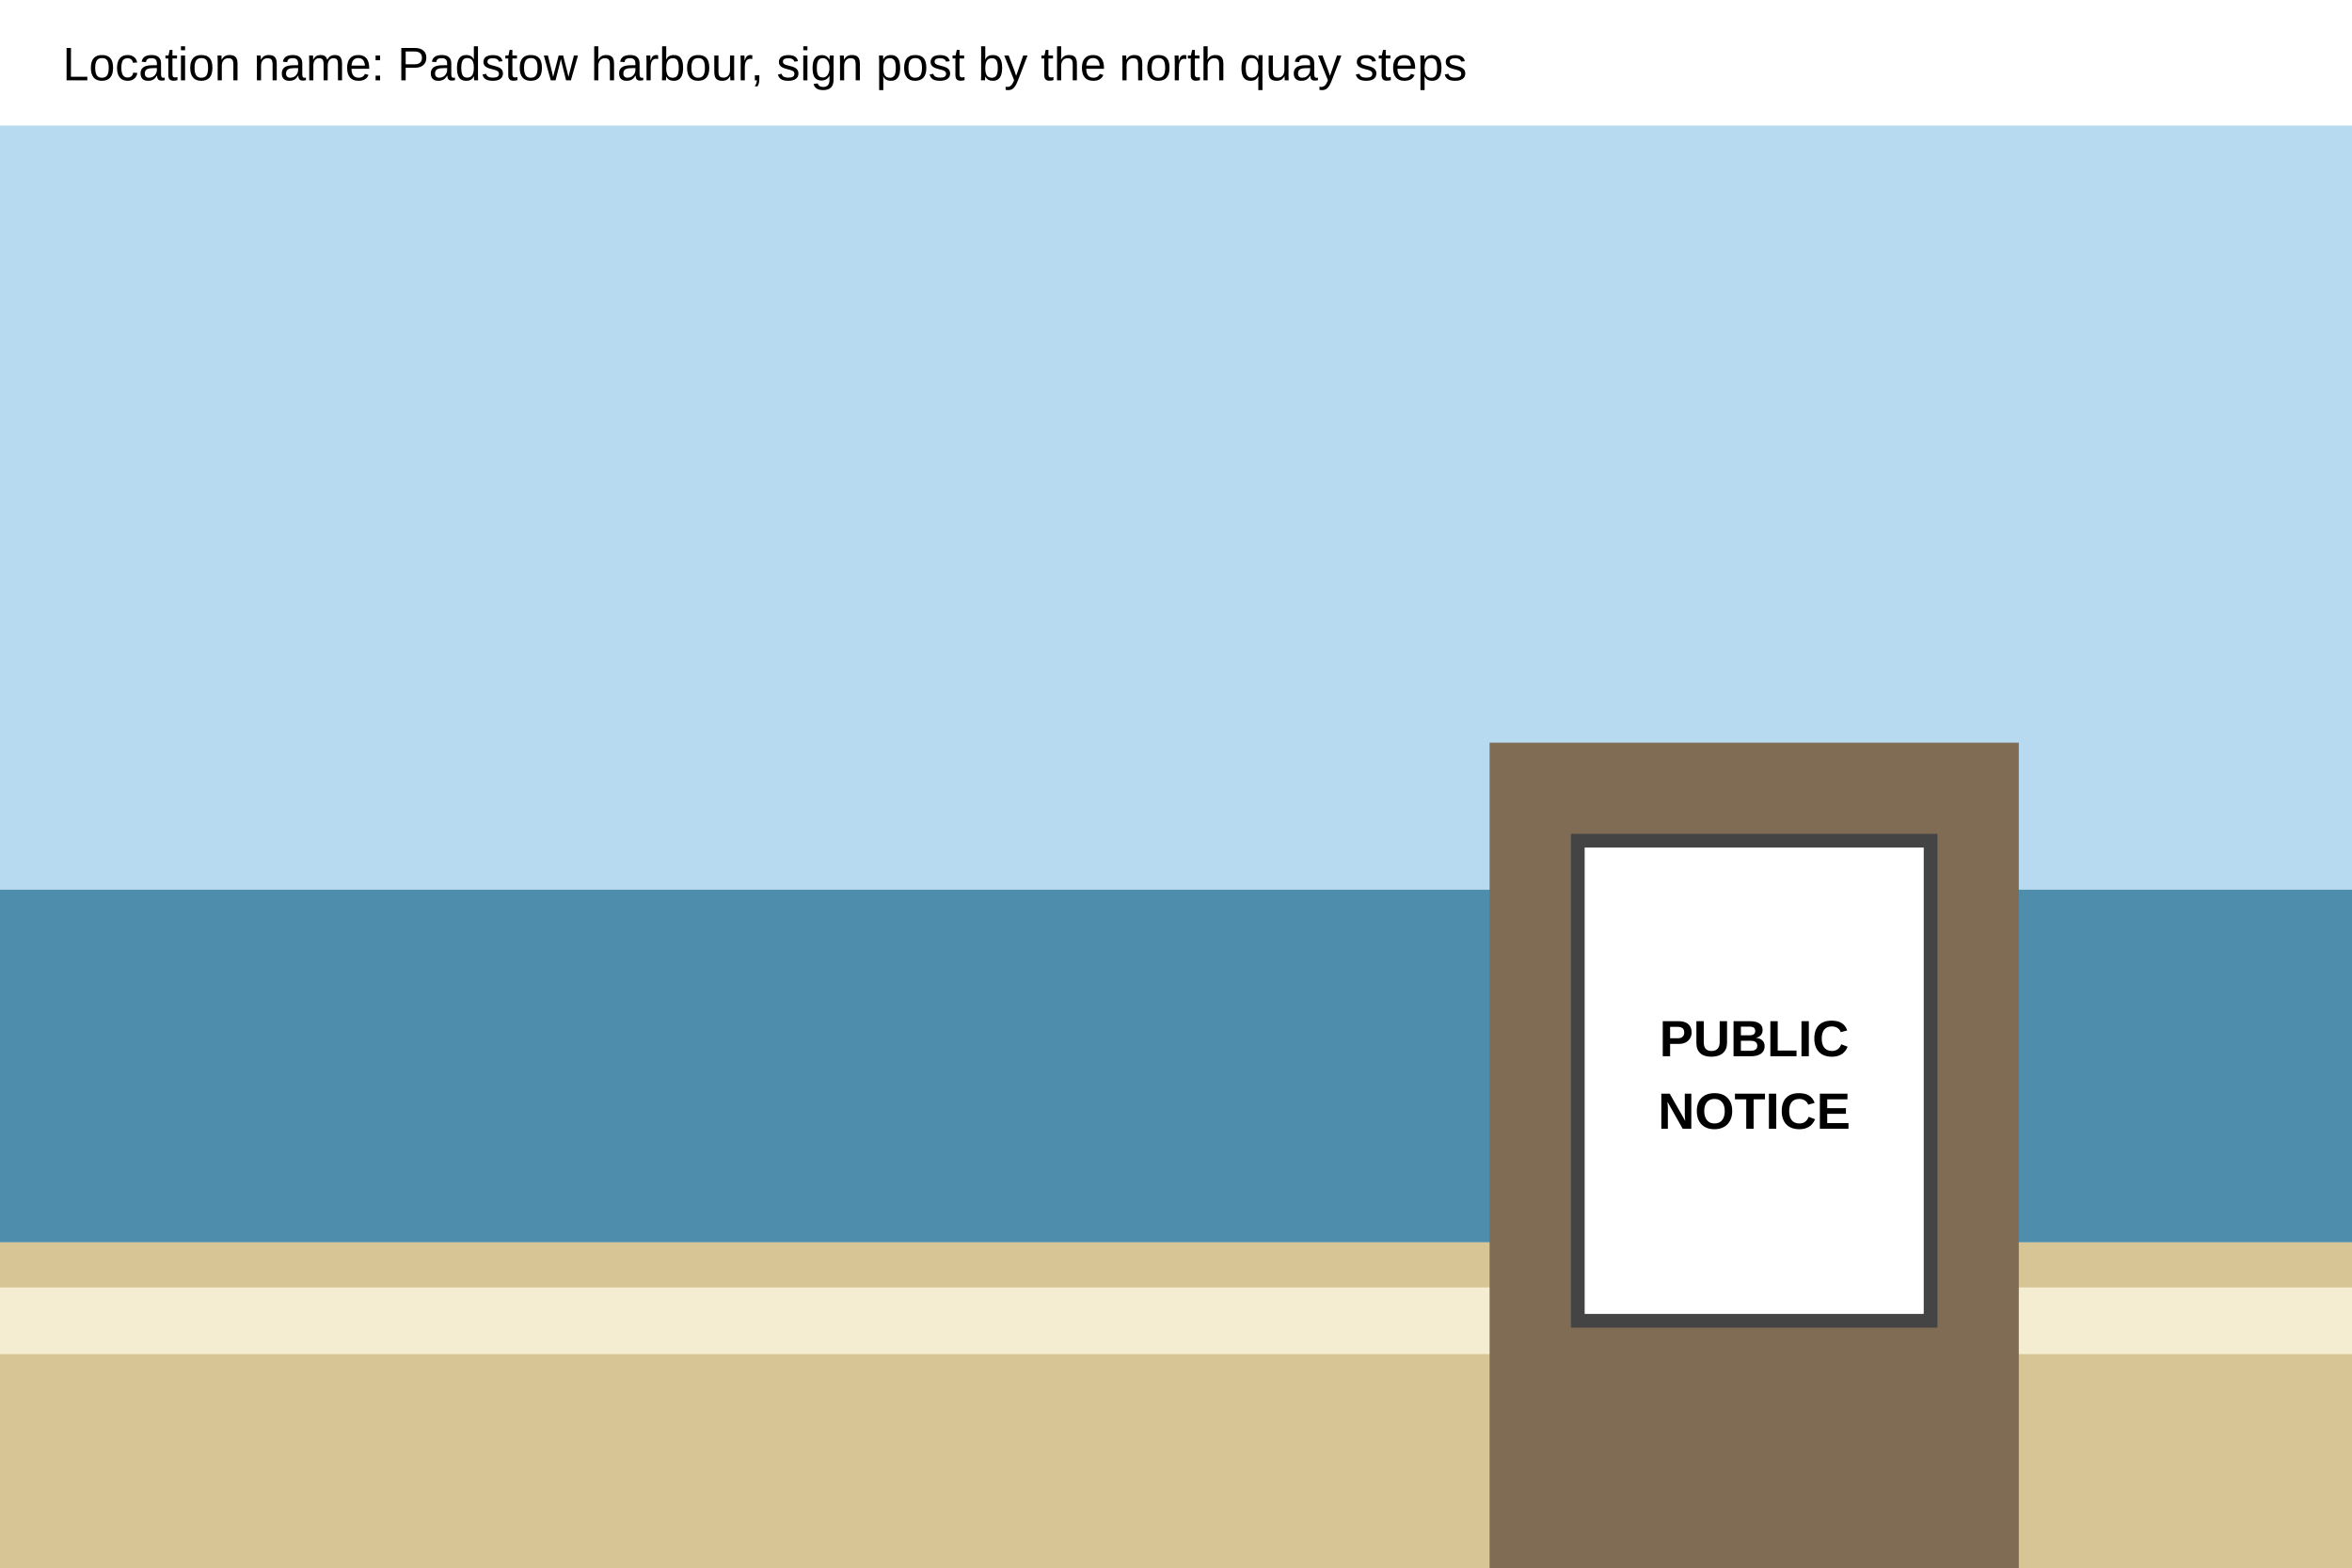
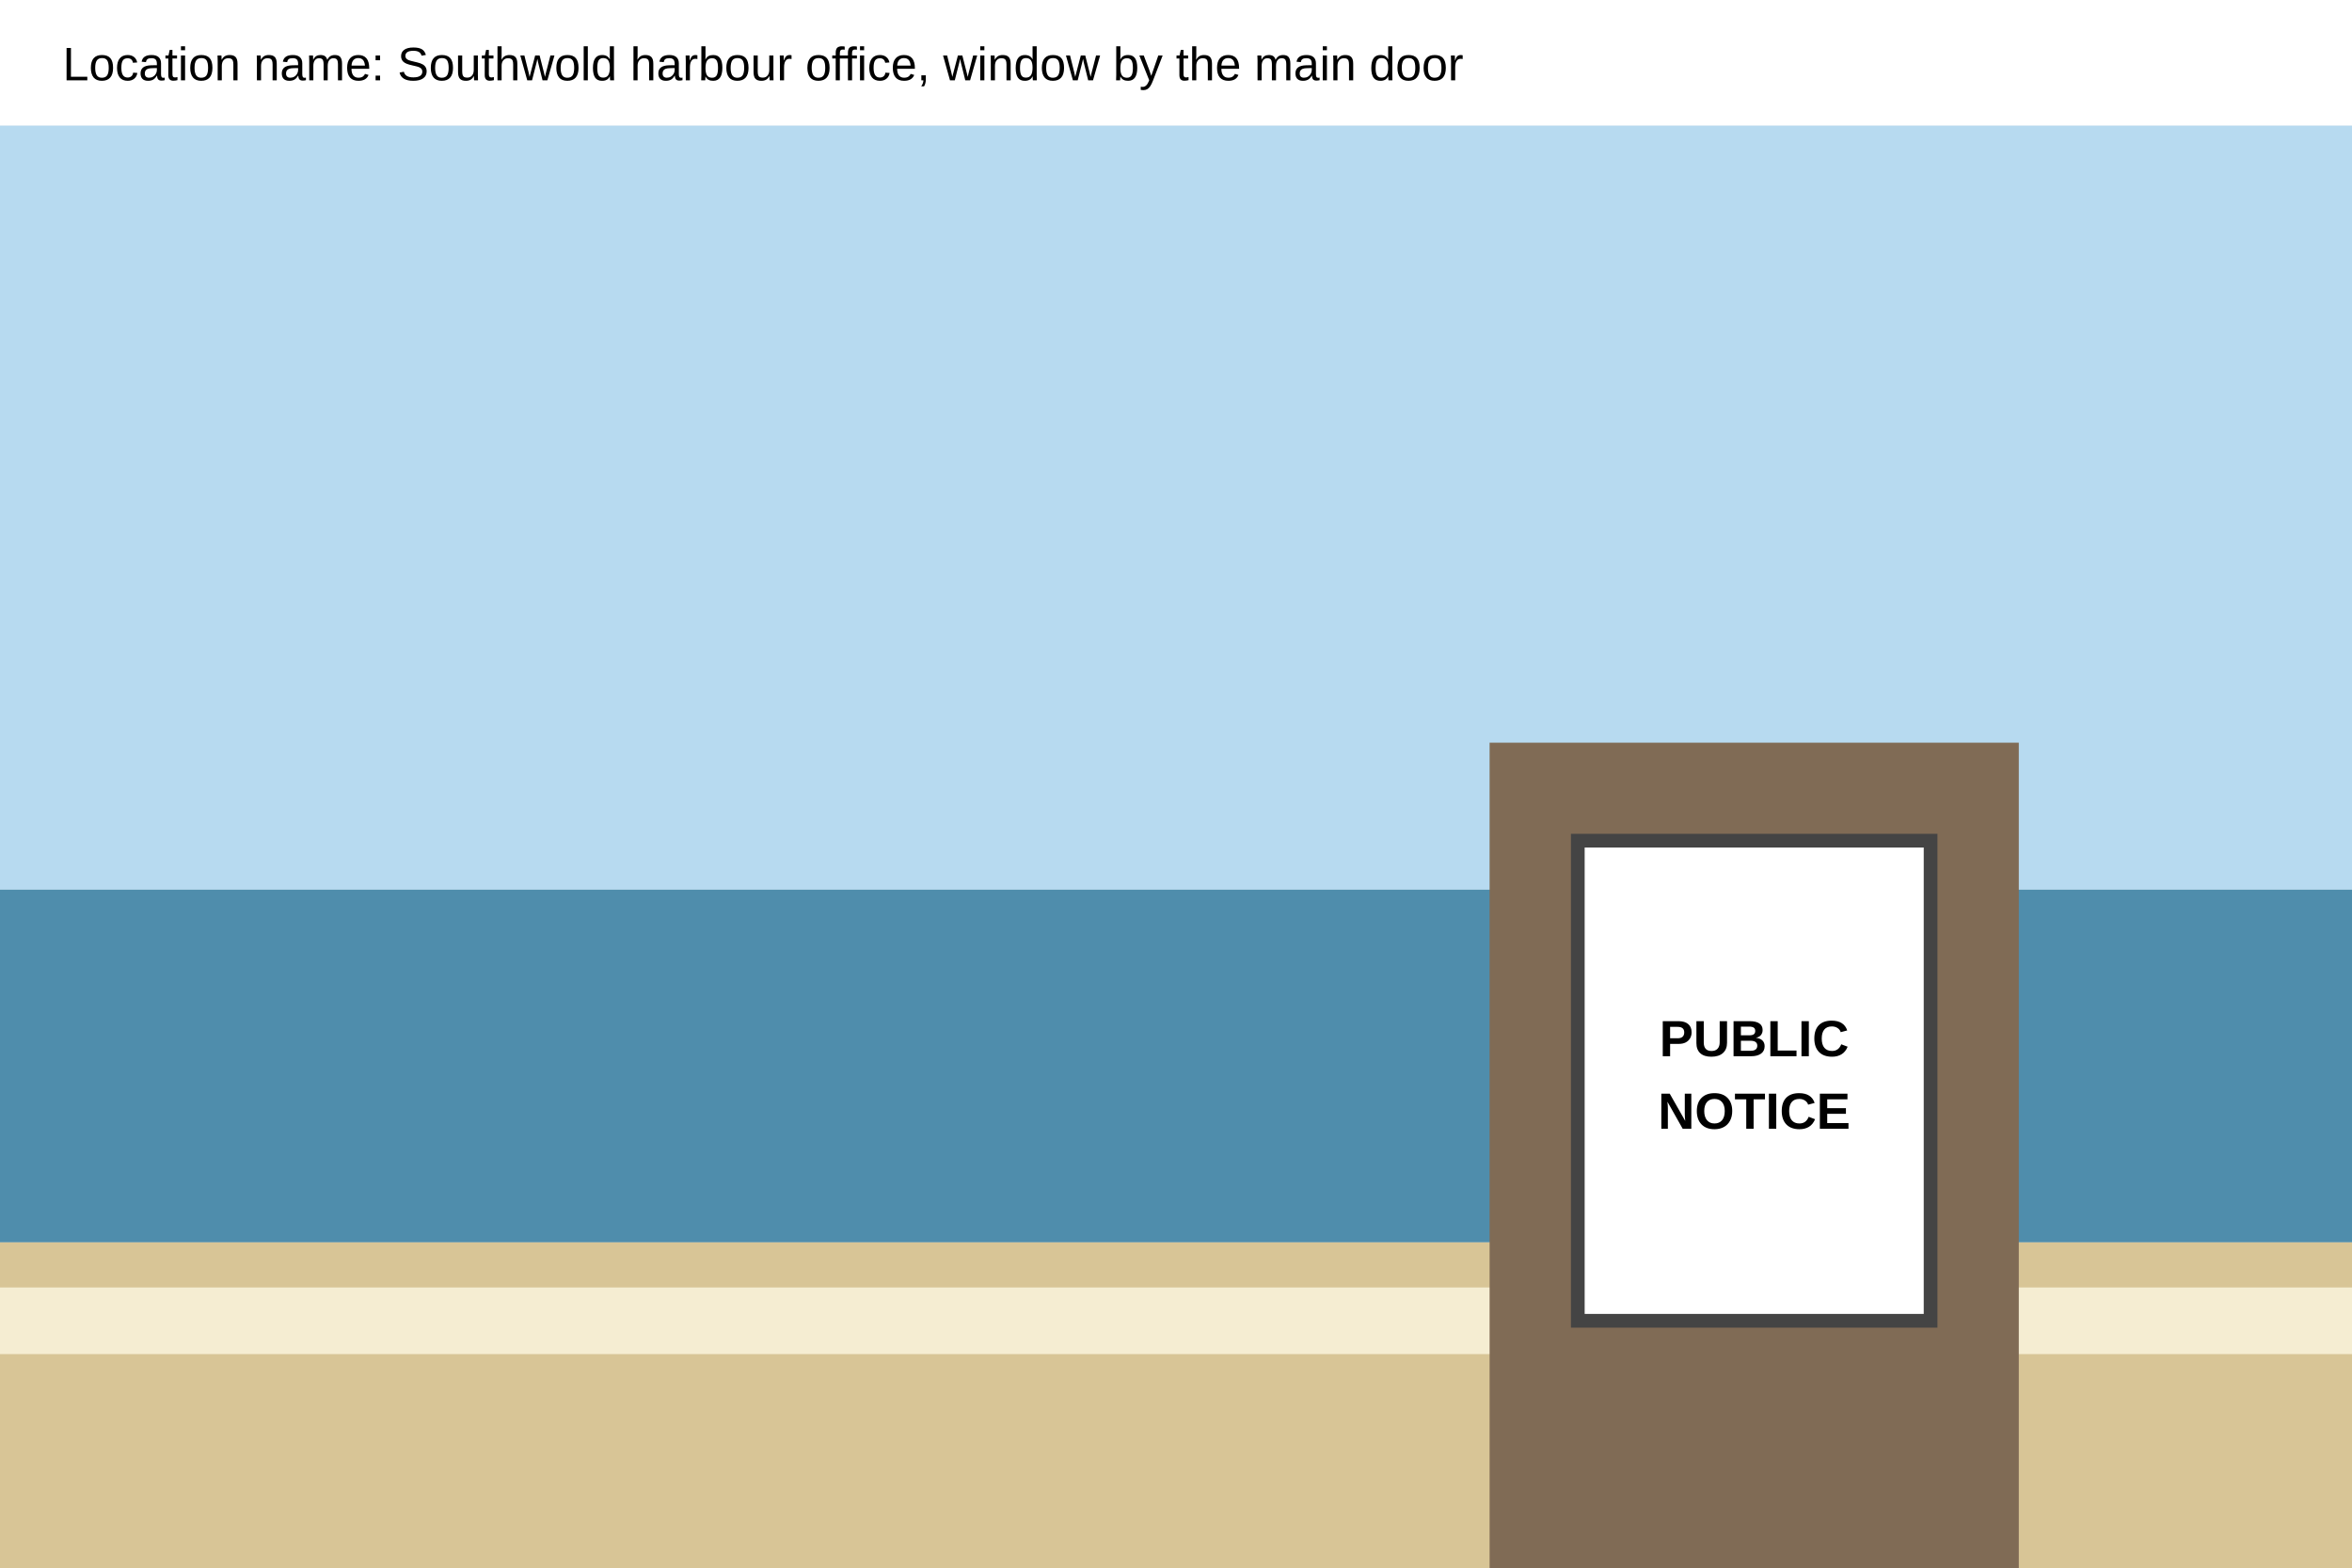
<svg xmlns="http://www.w3.org/2000/svg" width="1200" height="800" viewBox="0 0 1200 800">
  <g transform="translate(0 64)">
    <rect width="1200" height="390" fill="#b7daf0" />
    <rect y="390" width="1200" height="180" fill="#4f8dac" />
    <rect y="570" width="1200" height="230" fill="#d8c596" />
    <path d="M0 610h1200" stroke="#f5edd2" stroke-width="34" />
    <path d="M760 800V315h270v485z" fill="#806b55" />
    <rect x="805" y="365" width="180" height="245" fill="#fff" stroke="#444" stroke-width="7" />
    <text x="895" y="475" text-anchor="middle" font-family="Arial" font-size="26" font-weight="700">PUBLIC</text>
    <text x="895" y="512" text-anchor="middle" font-family="Arial" font-size="26" font-weight="700">NOTICE</text>
  </g>
  <rect width="1200" height="64" fill="#fff" />
-   <text x="32" y="41" font-family="Arial" font-size="24">Location name: Padstow harbour, sign post by the north quay steps</text>
+   <text x="32" y="41" font-family="Arial" font-size="24">Location name: Southwold harbour office, window by the main door</text>
</svg>
